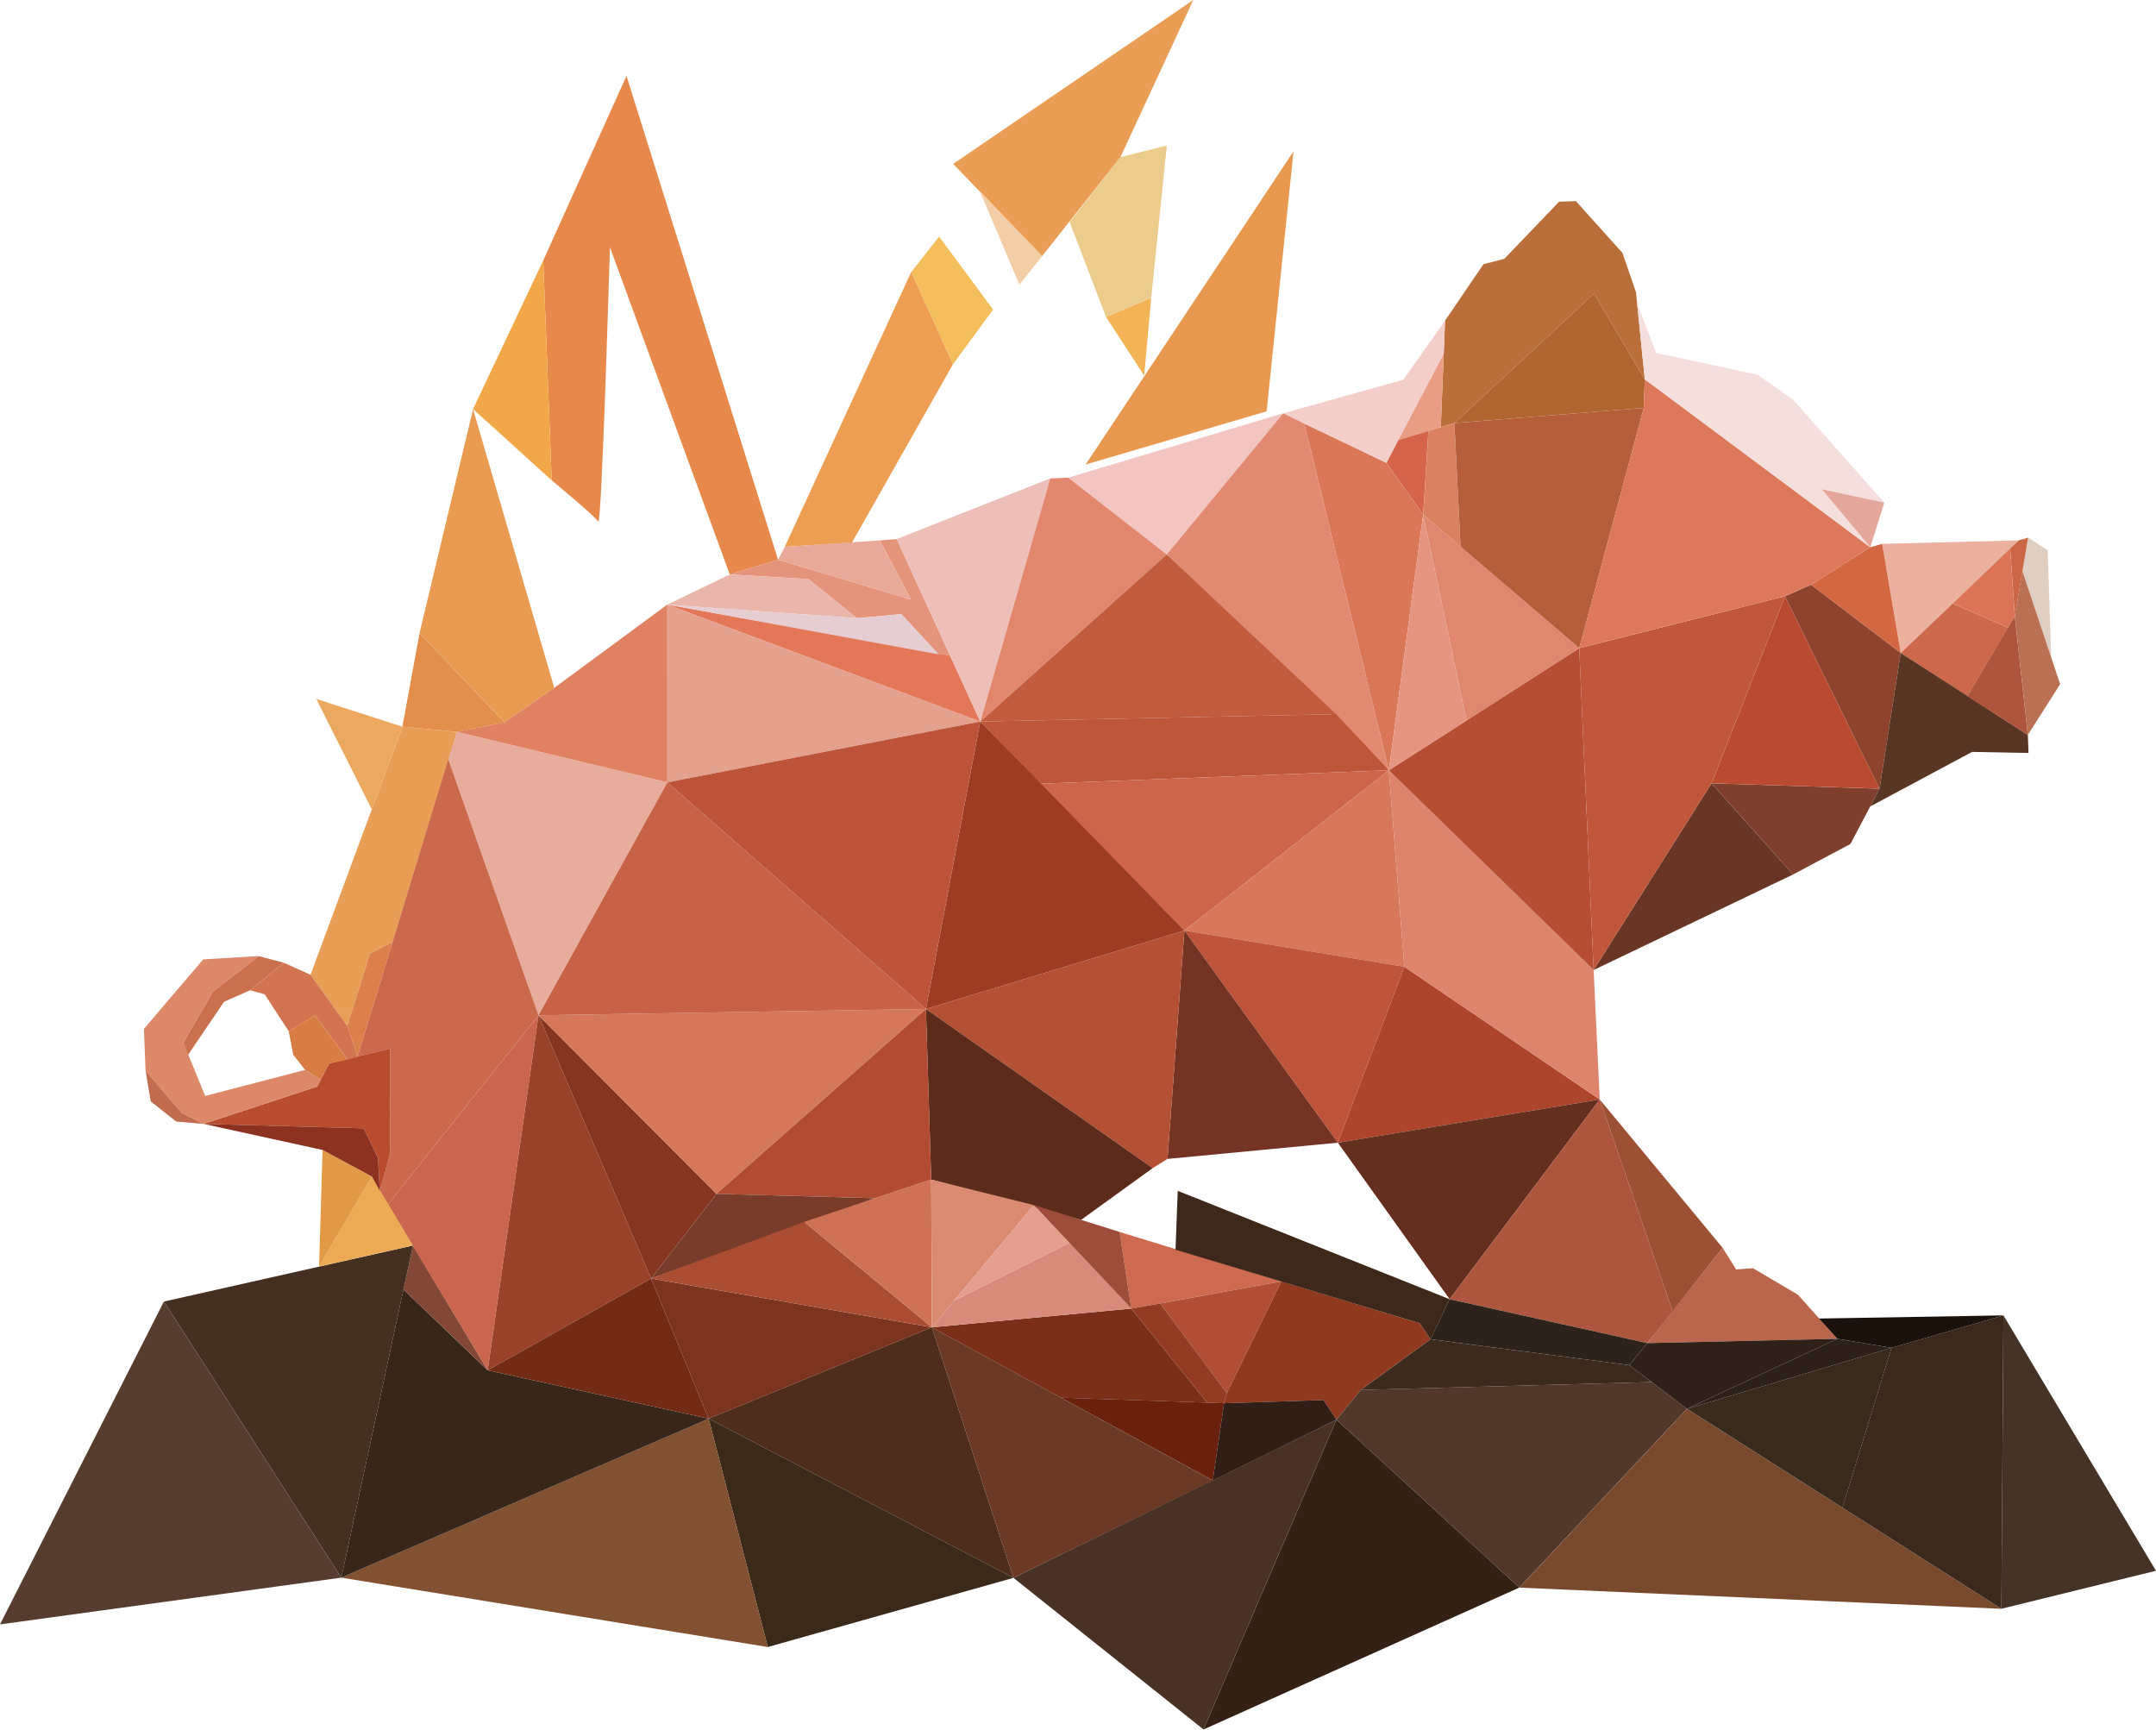
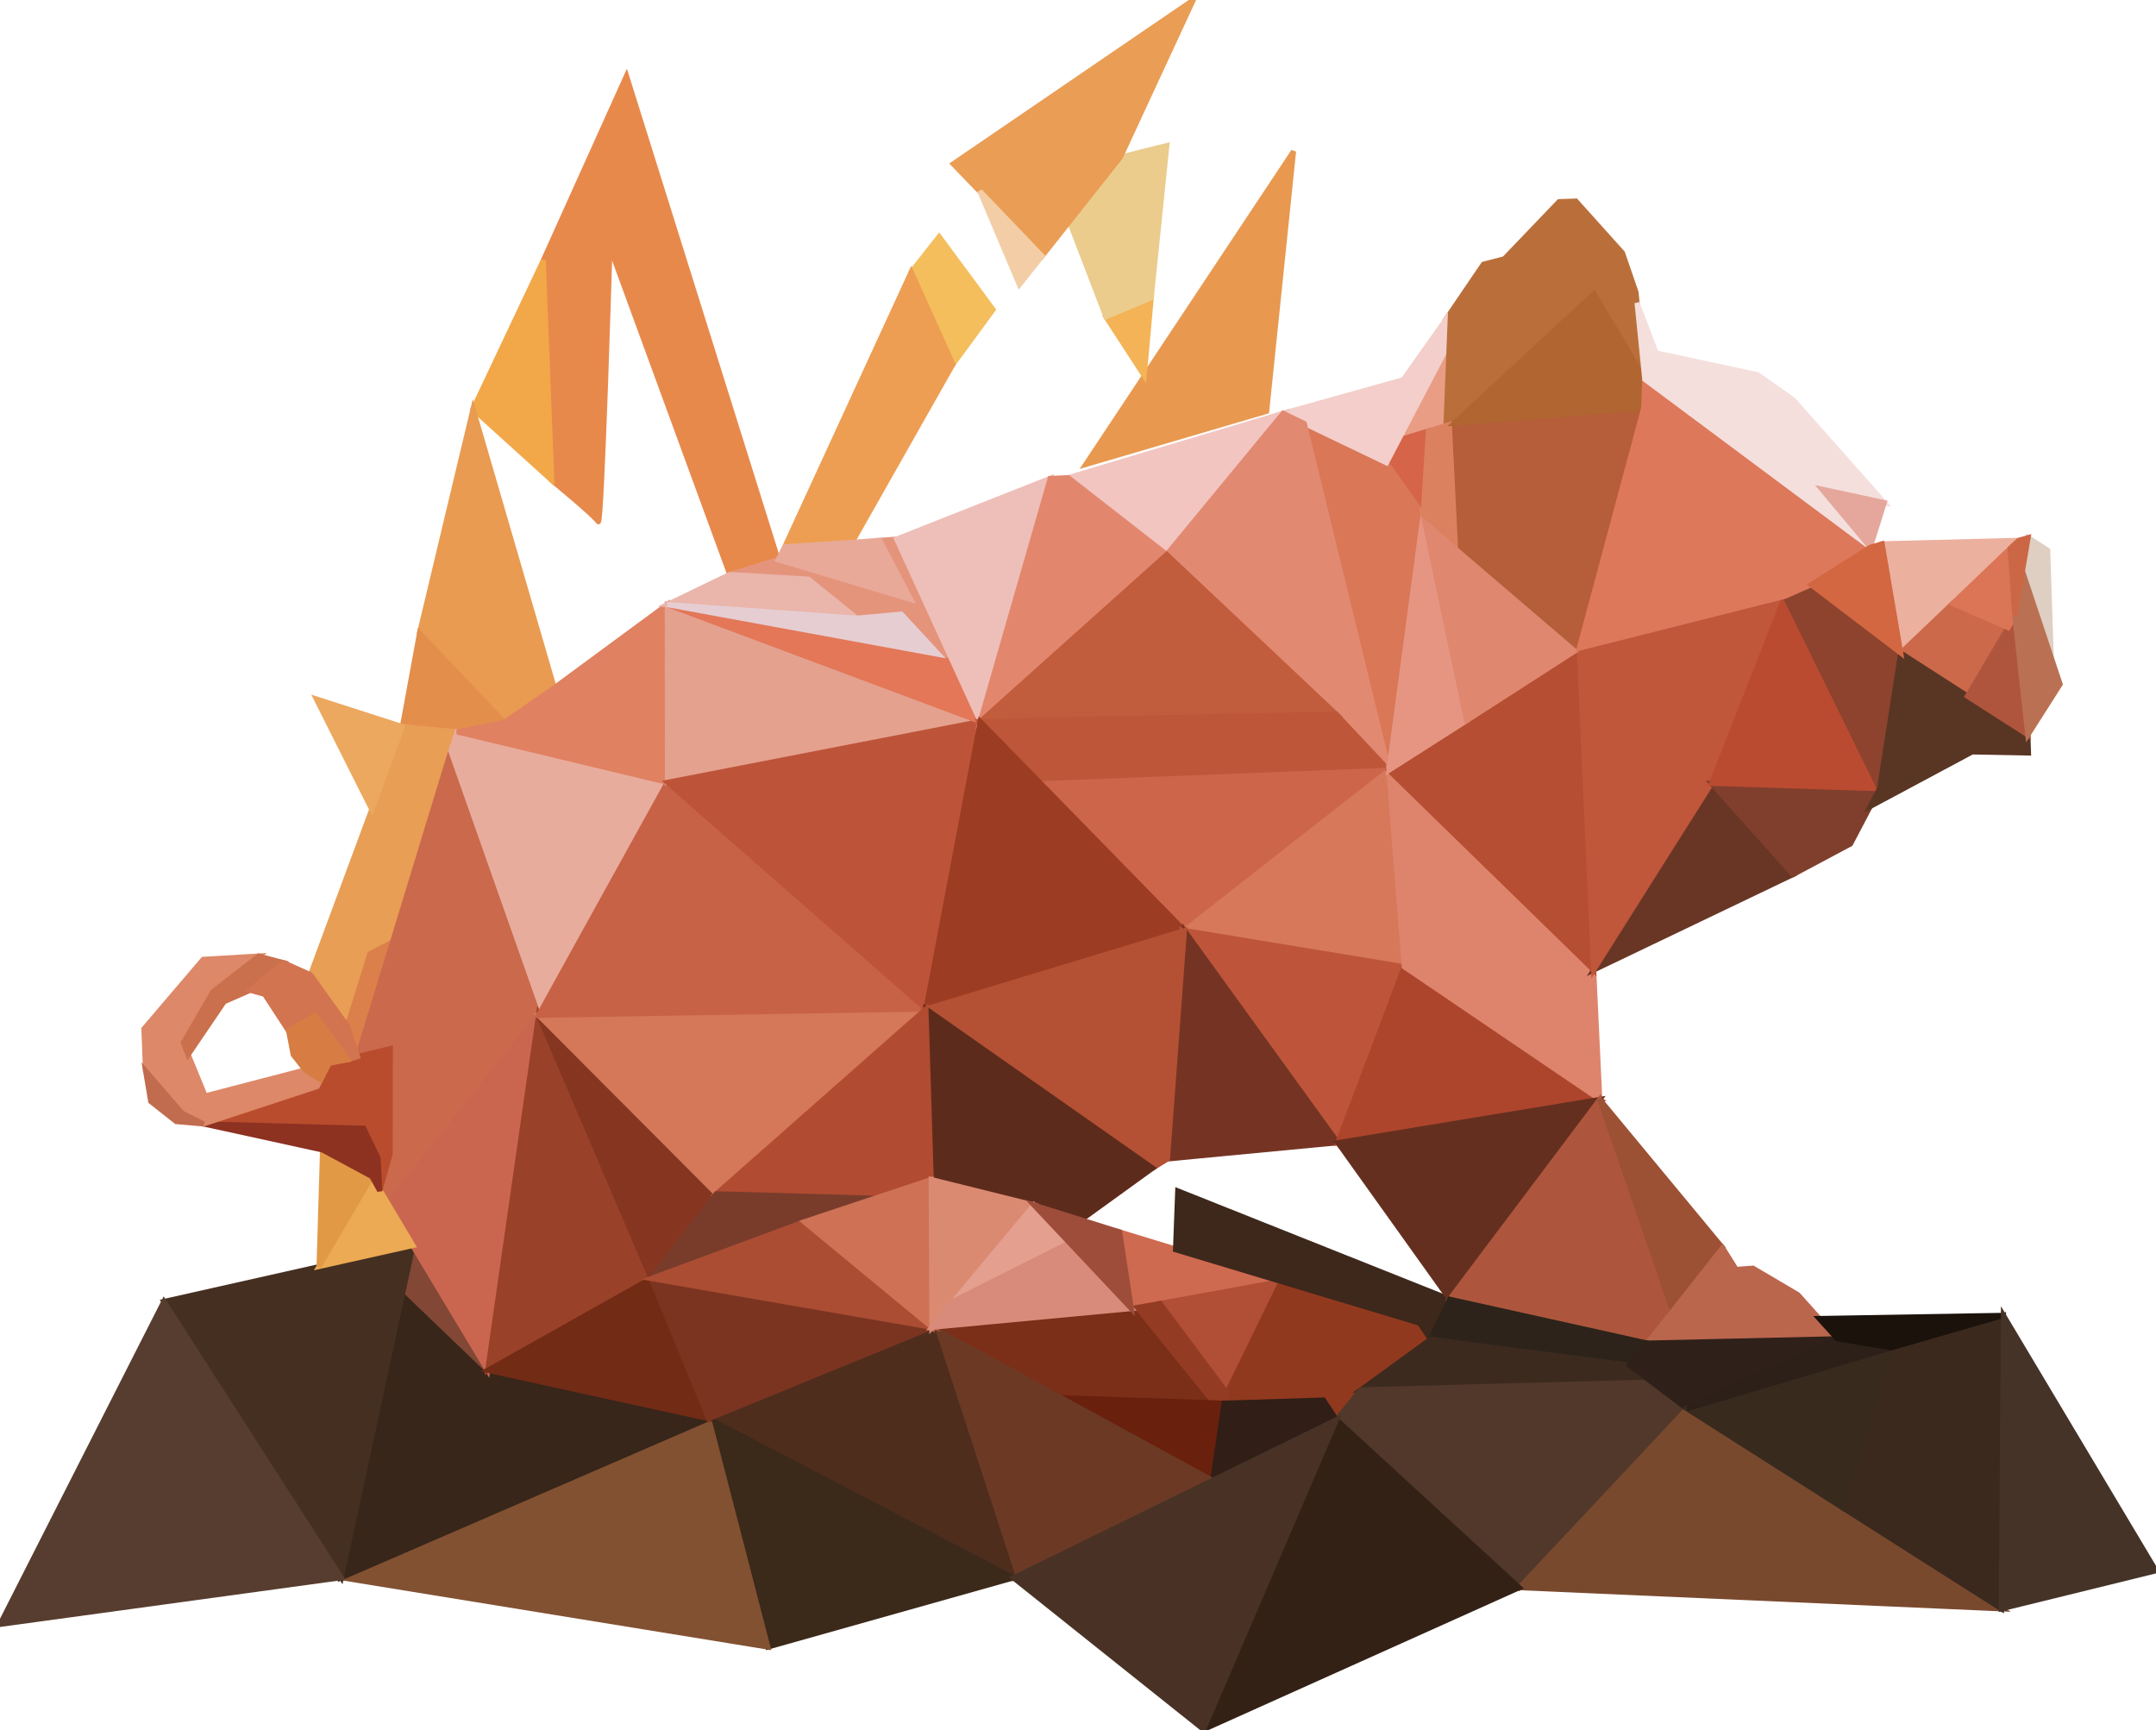
<svg xmlns="http://www.w3.org/2000/svg" id="SPITROAST" width="420.5mm" height="337.31mm" version="1.1" viewBox="0 0 420.5 337.31">
  <g id="traced-polygons" transform="translate(-70.199,-30.895)">
-     <path d="m288.56 271.17 31.539 9.651-29.26 5.293z" fill="#ce6a4f" />
-     <path d="m320.1 280.82-10.613 21.76-13.04-17.467z" fill="#b14e36" />
-     <path d="m320.1 280.82 26.971 8.141 2.128 3.142-13.594 9.876-4.746 5.805-2.537-3.83-19.388 0.619 0.553-1.994z" fill="#91391e" />
-     <path d="m309.49 302.58-0.553 1.994-3.283-0.11-14.81-18.351 5.607-1z" fill="#943b23" />
-     <path d="m290.84 286.11-38.896 3.657 25.168 13.729 28.538 0.965z" fill="#7b2f18" />
-     <path d="m277.12 303.49 28.538 0.965 3.283 0.11-2.194 15.08z" fill="#69200d" />
-     <path d="m306.74 319.65 2.194-15.08 19.388-0.619 2.537 3.83z" fill="#301e17" />
-     <path d="m267.86 338.63 38.879-18.984-54.795-29.884z" fill="#6c3a24" />
-     <path d="m267.86 338.63-59.449-31.057 43.533-17.811z" fill="#4e2d1d" />
-     <path d="m267.86 338.63-47.908 13.488-11.541-44.545z" fill="#3b291a" />
-     <path d="m219.96 352.12-11.541-44.545-71.645 31.018z" fill="#825132" />
-     <path d="m208.41 307.58-71.645 31.018 12.121-56.212 16.432 15.766z" fill="#372619" />
-     <path d="m165.32 298.15-14.583-24.338-1.85 8.572z" fill="#824735" />
-     <path d="m136.77 338.6 13.971-64.785-48.566 10.923z" fill="#452f21" />
-     <path d="m351.21 114.21 0.826-20.772 7.49-11.012 4.074-1.052 10.675-11.142 3.28-0.116 9.089 10.119 2.637 7.666 1.712 16.972-9.89-16.712-27.24 25.247z" fill="#ba6f3a" />
-     <path d="m342.86 116.76 8.349-2.549 0.567-14.359z" fill="#e89d84" />
-     <path d="m340.61 121.16 7.159 10.095 1.024-16.316-5.934 1.82z" fill="#d56448" />
-     <path d="m324.58 113.5 16.03 7.665 7.159 10.095-6.696 49.869z" fill="#d97757" />
-     <path d="m320.46 111.5 20.155 9.662 11.164-21.309 0.259-6.413-8.153 11.523z" fill="#f3ceca" />
-     <path d="m297.75 139.04 22.706-27.537-41.921 12.557z" fill="#f2c5c1" />
-     <path d="m341.08 181.13-16.493-67.629-4.125-1.998-22.706 27.537z" fill="#e28971" />
-     <path d="m470.26 159.1-0.685-20.875-3.824-2.466-1.105 6.505z" fill="#dfcfc2" />
-     <path d="m281.94 121.49 40.546-61.075-5.246 50.704z" fill="#e8994f" />
-     <path d="m293.36 104.16 1.37-15.185-8.828 3.712z" fill="#f4b356" />
-     <path d="m294.73 88.971 3.044-29.689-9.052 2.256-9.896 12.688 7.075 18.456z" fill="#ebcc8d" />
-     <path d="m256.1 62.862 17.35 17.982 15.277-19.306 14.202-30.643z" fill="#ea9d54" />
-     <path d="m269.02 86.419-7.73-18.262 12.157 12.687z" fill="#f3cda6" />
-     <path d="m253.37 77.044 10.52 14.234-7.831 10.674-8.133-18.006z" fill="#f4be5c" />
-     <path d="m223.26 137.54 13.115-0.838 19.68-34.754-8.133-18.006z" fill="#ed9e52" />
-     <path d="m212.53 142.94-23.37-63.824s-1.603 54.651-2.275 53.522c-0.672-1.129-9.085-8.064-9.085-8.064l-1.653-42.864 16.241-36.016 29.564 94.361z" fill="#e8894c" />
-     <path d="m177.8 124.57-1.653-42.864-13.685 28.975z" fill="#f2a848" />
-     <path d="m178.3 165.05-9.729 6.731-16.544-17.412 10.436-43.69z" fill="#e99b51" />
-     <path d="m168.57 171.79-16.544-17.412-3.344 18.247 10.647 1.023z" fill="#e48e4c" />
-     <path d="m148.69 172.62-17.928 48.377 7.191 10.002 4.401-14.099 4.397-2.267 12.585-40.99z" fill="#e89e55" />
-     <path d="m131.89 167.21 10.833 21.57 5.966-16.157z" fill="#eca85f" />
-     <path d="m146.75 214.63-4.397 2.267-4.401 14.099 1.987 5.964z" fill="#db7f4b" />
-     <path d="m159.33 173.64-1.701 5.334 17.603 49.928 25.129-45.43z" fill="#e8ac9d" />
-     <path d="m157.63 178.98 17.603 49.928-29.37 36.889-1.596-2.655 2.014-7.187 0.034-20.549-6.381 1.558z" fill="#ca694c" />
-     <path d="m175.23 228.91-9.912 69.242-19.459-32.352z" fill="#ca664f" />
-     <path d="m165.32 298.15 31.862-17.899-21.951-51.342z" fill="#9a412a" />
-     <path d="m142.72 260.35-10.293 17.557 18.313-4.1z" fill="#ebaa53" />
-     <path d="m132.43 277.91 10.293-17.557-9.609-5.177z" fill="#e19945" />
-     <path d="m144.27 263.14-0.34-6.371-2.791-5.813-31.237-0.86 22.163-7.296 2.328-4.509 11.926-2.889-0.034 20.549z" fill="#b94c2c" />
-     <path d="m144.27 263.14-0.34-6.371-2.791-5.813-31.237-0.86 23.211 5.079 9.609 5.177z" fill="#8d3121" />
-     <path d="m132.06 242.8-22.163 7.296-4.211-2.116-7.099-8.243-0.318-8.174 11.555-13.553 10.83-0.65-8.921 6.916-5.776 9.977 4.257 10.385 19.502-5.071 3.023 1.933z" fill="#dd8868" />
-     <path d="m109.9 250.1-4.211-2.116-7.099-8.243 1.006 5.967 4.972 3.928z" fill="#c16c4f" />
-     <path d="m105.96 234.26 5.776-9.977 8.921-6.916 4.878 1.293-6.541 5.369-5.088 2.239-7.026 10.352z" fill="#cb704d" />
-     <path d="m119 224.03 2.82 0.793 4.699 7.204 5.15-3.106 6.33 8.66 1.941-0.613-1.987-5.964-7.191-10.002-5.221-2.341z" fill="#d37451" />
-     <path d="m126.51 232.02 0.879 4.591 2.327 2.957 3.023 1.933 1.648-3.209 3.604-0.717-6.33-8.66z" fill="#d77d43" />
-     <path d="m175.23 228.91 21.951 51.342 12.752-16.521z" fill="#863620" />
-     <path d="m175.23 228.91 34.703 34.821 40.851-36.051z" fill="#d57759" />
-     <path d="m175.23 228.91 75.554-1.229-50.425-44.201z" fill="#c76246" />
-     <path d="m159.33 173.64 41.031 9.832-9e-3 -34.663-22.051 16.241-9.729 6.731z" fill="#e08161" />
-     <path d="m200.36 183.48 61.022-11.857-61.032-22.806z" fill="#e4a18e" />
-     <path d="m200.36 183.48 50.425 44.201 10.598-56.058z" fill="#bd543a" />
-     <path d="m200.35 148.81 61.032 22.806-5.898-12.887z" fill="#e37758" />
-     <path d="m255.49 158.73-10.404-22.699-3.299 0.256 6.062 11.528-25.891-7.764-9.421 2.885 15.327 0.903 9.45 7.623 8.667-0.792 7.273 7.849z" fill="#e5947c" />
-     <path d="m247.85 147.82-6.062-11.528-18.525 1.255-1.305 2.509z" fill="#e9a998" />
-     <path d="m212.53 142.94-12.179 5.876 36.956 2.65-9.45-7.623z" fill="#eab5aa" />
-     <path d="m253.25 158.52-7.273-7.849-8.667 0.792-36.956-2.65z" fill="#e6cdd2" />
-     <path d="m245.08 136.03 29.941-11.824-13.638 47.41z" fill="#eebfb8" />
-     <path d="m261.39 171.62 36.365-32.584-19.214-14.98-3.512 0.154z" fill="#e2876e" />
-     <path d="m297.75 139.04-36.365 32.584 69.412-1.44z" fill="#c15c3c" />
-     <path d="m330.8 170.18 10.277 10.946-67.959 2.618-11.73-12.123z" fill="#be5639" />
-     <path d="m341.08 181.13-39.872 31.254-28.088-28.636z" fill="#cd654a" />
-     <path d="m261.39 171.62 39.818 40.76-50.415 15.298z" fill="#9c3c22" />
-     <path d="m341.08 181.13 3.018 38.326-42.89-7.072z" fill="#d7785b" />
-     <path d="m344.09 219.45-12.962 34.312-29.928-41.384z" fill="#be553a" />
-     <path d="m331.13 253.76-33.225 3.164 3.296-44.548z" fill="#753423" />
-     <path d="m301.2 212.38-3.296 44.548-2.894 1.789-44.225-31.039z" fill="#b45034" />
-     <path d="m250.79 227.68 1.028 33.269 29.24 7.857 13.957-10.087z" fill="#5d2b1c" />
-     <path d="m250.79 227.68 1.028 33.269-10.932 3.64-30.947-0.858z" fill="#b14b31" />
-     <path d="m240.88 264.59-43.699 15.663 12.752-16.521z" fill="#793c2b" />
-     <path d="m165.32 298.15 43.092 9.428-11.23-27.328z" fill="#722b15" />
-     <path d="m208.41 307.58 43.533-17.811-54.763-9.517z" fill="#7b3420" />
-     <path d="m197.19 280.25 54.763 9.517-24.907-20.572z" fill="#ab4d33" />
-     <path d="m227.04 269.19 24.775-8.247 0.132 28.82z" fill="#ce7154" />
-     <path d="m251.95 289.77 19.89-23.847-20.022-4.973z" fill="#db8a72" />
-     <path d="m271.84 265.92 6.95 7.375-22.563 11.344z" fill="#e49f8f" />
-     <path d="m278.79 273.29 12.056 12.816-38.896 3.657 4.277-5.128z" fill="#d88b7a" />
-     <path d="m271.84 265.92 16.726 5.247 2.28 14.943z" fill="#9e4d3b" />
-     <path d="m299.47 274.63 47.609 14.331 2.128 3.142 3.731-7.817-53.036-21.138z" fill="#3d281b" />
-     <path d="m344.09 219.45 38.121 25.879-51.082 8.433z" fill="#ad452c" />
-     <path d="m382.21 245.33-1.19-25.252-39.949-38.953 3.018 38.326z" fill="#de846c" />
-     <path d="m381.02 220.08 38.891-18.627-15.896-17.785z" fill="#693626" />
-     <path d="m381.02 220.08-2.814-62.769-37.135 23.816z" fill="#b54e32" />
-     <path d="m381.02 220.08 22.994-36.412 14.313-36.475-40.121 10.118z" fill="#c0563a" />
-     <path d="m404.02 183.67 15.896 17.785 11.193-5.967 5.668-10.772z" fill="#803f2c" />
-     <path d="m436.78 184.71-18.445-37.521-14.313 36.475z" fill="#ba4b31" />
-     <path d="m436.78 184.71 4.13-26.463-17.484-13.309-5.091 2.25z" fill="#8d432d" />
-     <path d="m440.91 158.25-3.623-21.286 26.625-0.678z" fill="#ecb09f" />
-     <path d="m440.91 158.25 10.122-9.647 10.833 4.711-7.947 13.366z" fill="#cc694a" />
-     <path d="m440.91 158.25 24.798 15.982 0.122 3.521-10.992-0.211-19.882 10.642 1.825-3.472z" fill="#593524" />
-     <path d="m453.91 166.68 11.79 7.552-2.539-23.184z" fill="#b0553d" />
-     <path d="m461.86 153.31 1.304-2.266-0.92-13.176-11.217 10.731z" fill="#db7556" />
-     <path d="m465.7 174.23 6.303-9.897-7.361-22.074-1.481 8.787z" fill="#ba7153" />
-     <path d="m463.17 151.05 2.586-15.292-1.843 0.53-1.663 1.586z" fill="#cc6745" />
-     <path d="m347.77 131.26 8.461 40.201-15.157 9.668z" fill="#e69583" />
-     <path d="m356.23 171.46 21.978-14.148-30.439-26.053z" fill="#df886f" />
-     <path d="m347.77 131.26 7.291 6.25-1.198-24.098-5.068 1.533z" fill="#dc8160" />
-     <path d="m378.21 157.31-23.148-19.804-1.198-24.098 36.93-2.959z" fill="#b65d39" />
-     <path d="m390.99 104.87-0.2 5.576-36.93 2.959 27.24-25.247z" fill="#b16531" />
-     <path d="m390.99 104.87 43.982 32.756-11.553 7.313-5.091 2.25-40.121 10.118 12.583-46.861z" fill="#dd785b" />
-     <path d="m389.49 89.973 3.721 9.757 19.76 4.242 6.947 4.878 17.784 20.067-12.203-2.626 9.478 11.338-43.982-32.756z" fill="#f4dfdc" />
-     <path d="m437.7 128.92-2.725 8.712-9.478-11.338z" fill="#e5a79c" />
-     <path d="m434.98 137.63 2.308-0.664 3.623 21.286-17.484-13.309z" fill="#d26741" />
-     <path d="m331.13 253.76 51.082-8.433-29.281 38.951z" fill="#652f1f" />
-     <path d="m352.93 284.28 38.558 8.564 4.947-6.166-14.224-41.349z" fill="#ae563d" />
-     <path d="m382.21 245.33 14.224 41.349 9.735-12.421z" fill="#9d5134" />
-     <path d="m406.17 274.26-14.682 18.588 37.058-0.841-7.687-8.599-8.769-5.171-3.278 0.241z" fill="#ba664d" />
-     <path d="m102.17 284.73 34.595 53.862-66.566 9.114z" fill="#573d2f" />
-     <path d="m349.2 292.1 38.766 5.037 3.523-4.29-38.558-8.564z" fill="#2d231a" />
-     <path d="m387.97 297.14 4.365 3.307-56.725 1.533 13.594-9.876z" fill="#3d2a1e" />
-     <path d="m392.33 300.44-56.725 1.533-4.746 5.805 35.659 32.753 32.7-34.875z" fill="#51382b" />
-     <path d="m399.22 305.66-11.253-8.523 3.523-4.29 37.058-0.841z" fill="#2f201a" />
-     <path d="m399.22 305.66 61.324 39.006-94.024-4.13z" fill="#79492e" />
-     <path d="m460.54 344.66 0.406-57.221-21.838 6.324-9.576 31.175z" fill="#3b291e" />
-     <path d="m429.54 324.94 9.576-31.175-39.892 11.891z" fill="#392a1e" />
-     <path d="m399.22 305.66 29.328-13.654 10.564 1.763z" fill="#2c2019" />
-     <path d="m428.55 292 10.564 1.763 21.838-6.324-35.978 0.614z" fill="#1b120c" />
-     <path d="m330.86 307.78 35.659 32.753-61.591 27.671z" fill="#332116" />
-     <path d="m304.93 368.2-37.066-29.57 62.998-30.854z" fill="#493225" />
-     <path d="m460.54 344.66 30.154-7.413-29.748-49.808z" fill="#453328" />
+     <path d="m288.56 271.17 31.539 9.651-29.26 5.293z" fill="#ce6a4f" stroke="#ce6a4f" />
+     <path d="m320.1 280.82-10.613 21.76-13.04-17.467z" fill="#b14e36" stroke="#b14e36" />
+     <path d="m320.1 280.82 26.971 8.141 2.128 3.142-13.594 9.876-4.746 5.805-2.537-3.83-19.388 0.619 0.553-1.994z" fill="#91391e" stroke="#91391e" />
+     <path d="m309.49 302.58-0.553 1.994-3.283-0.11-14.81-18.351 5.607-1z" fill="#943b23" stroke="#943b23" />
+     <path d="m290.84 286.11-38.896 3.657 25.168 13.729 28.538 0.965z" fill="#7b2f18" stroke="#7b2f18" />
+     <path d="m277.12 303.49 28.538 0.965 3.283 0.11-2.194 15.08z" fill="#69200d" stroke="#69200d" />
+     <path d="m306.74 319.65 2.194-15.08 19.388-0.619 2.537 3.83z" fill="#301e17" stroke="#301e17" />
+     <path d="m267.86 338.63 38.879-18.984-54.795-29.884z" fill="#6c3a24" stroke="#6c3a24" />
+     <path d="m267.86 338.63-59.449-31.057 43.533-17.811z" fill="#4e2d1d" stroke="#4e2d1d" />
+     <path d="m267.86 338.63-47.908 13.488-11.541-44.545z" fill="#3b291a" stroke="#3b291a" />
+     <path d="m219.96 352.12-11.541-44.545-71.645 31.018z" fill="#825132" stroke="#825132" />
+     <path d="m208.41 307.58-71.645 31.018 12.121-56.212 16.432 15.766z" fill="#372619" stroke="#372619" />
+     <path d="m165.32 298.15-14.583-24.338-1.85 8.572z" fill="#824735" stroke="#824735" />
+     <path d="m136.77 338.6 13.971-64.785-48.566 10.923z" fill="#452f21" stroke="#452f21" />
+     <path d="m351.21 114.21 0.826-20.772 7.49-11.012 4.074-1.052 10.675-11.142 3.28-0.116 9.089 10.119 2.637 7.666 1.712 16.972-9.89-16.712-27.24 25.247z" fill="#ba6f3a" stroke="#ba6f3a" />
+     <path d="m342.86 116.76 8.349-2.549 0.567-14.359z" fill="#e89d84" stroke="#e89d84" />
+     <path d="m340.61 121.16 7.159 10.095 1.024-16.316-5.934 1.82z" fill="#d56448" stroke="#d56448" />
+     <path d="m324.58 113.5 16.03 7.665 7.159 10.095-6.696 49.869z" fill="#d97757" stroke="#d97757" />
+     <path d="m320.46 111.5 20.155 9.662 11.164-21.309 0.259-6.413-8.153 11.523z" fill="#f3ceca" stroke="#f3ceca" />
+     <path d="m297.75 139.04 22.706-27.537-41.921 12.557z" fill="#f2c5c1" stroke="#f2c5c1" />
+     <path d="m341.08 181.13-16.493-67.629-4.125-1.998-22.706 27.537z" fill="#e28971" stroke="#e28971" />
+     <path d="m470.26 159.1-0.685-20.875-3.824-2.466-1.105 6.505z" fill="#dfcfc2" stroke="#dfcfc2" />
+     <path d="m281.94 121.49 40.546-61.075-5.246 50.704z" fill="#e8994f" stroke="#e8994f" />
+     <path d="m293.36 104.16 1.37-15.185-8.828 3.712z" fill="#f4b356" stroke="#f4b356" />
+     <path d="m294.73 88.971 3.044-29.689-9.052 2.256-9.896 12.688 7.075 18.456z" fill="#ebcc8d" stroke="#ebcc8d" />
+     <path d="m256.1 62.862 17.35 17.982 15.277-19.306 14.202-30.643z" fill="#ea9d54" stroke="#ea9d54" />
+     <path d="m269.02 86.419-7.73-18.262 12.157 12.687z" fill="#f3cda6" stroke="#f3cda6" />
+     <path d="m253.37 77.044 10.52 14.234-7.831 10.674-8.133-18.006z" fill="#f4be5c" stroke="#f4be5c" />
+     <path d="m223.26 137.54 13.115-0.838 19.68-34.754-8.133-18.006z" fill="#ed9e52" stroke="#ed9e52" />
+     <path d="m212.53 142.94-23.37-63.824s-1.603 54.651-2.275 53.522c-0.672-1.129-9.085-8.064-9.085-8.064l-1.653-42.864 16.241-36.016 29.564 94.361z" fill="#e8894c" stroke="#e8894c" />
+     <path d="m177.8 124.57-1.653-42.864-13.685 28.975z" fill="#f2a848" stroke="#f2a848" />
+     <path d="m178.3 165.05-9.729 6.731-16.544-17.412 10.436-43.69z" fill="#e99b51" stroke="#e99b51" />
+     <path d="m168.57 171.79-16.544-17.412-3.344 18.247 10.647 1.023z" fill="#e48e4c" stroke="#e48e4c" />
+     <path d="m148.69 172.62-17.928 48.377 7.191 10.002 4.401-14.099 4.397-2.267 12.585-40.99z" fill="#e89e55" stroke="#e89e55" />
+     <path d="m131.89 167.21 10.833 21.57 5.966-16.157z" fill="#eca85f" stroke="#eca85f" />
+     <path d="m146.75 214.63-4.397 2.267-4.401 14.099 1.987 5.964z" fill="#db7f4b" stroke="#db7f4b" />
+     <path d="m159.33 173.64-1.701 5.334 17.603 49.928 25.129-45.43z" fill="#e8ac9d" stroke="#e8ac9d" />
+     <path d="m157.63 178.98 17.603 49.928-29.37 36.889-1.596-2.655 2.014-7.187 0.034-20.549-6.381 1.558z" fill="#ca694c" stroke="#ca694c" />
+     <path d="m175.23 228.91-9.912 69.242-19.459-32.352z" fill="#ca664f" stroke="#ca664f" />
+     <path d="m165.32 298.15 31.862-17.899-21.951-51.342z" fill="#9a412a" stroke="#9a412a" />
+     <path d="m142.72 260.35-10.293 17.557 18.313-4.1z" fill="#ebaa53" stroke="#ebaa53" />
+     <path d="m132.43 277.91 10.293-17.557-9.609-5.177z" fill="#e19945" stroke="#e19945" />
+     <path d="m144.27 263.14-0.34-6.371-2.791-5.813-31.237-0.86 22.163-7.296 2.328-4.509 11.926-2.889-0.034 20.549z" fill="#b94c2c" stroke="#b94c2c" />
+     <path d="m144.27 263.14-0.34-6.371-2.791-5.813-31.237-0.86 23.211 5.079 9.609 5.177z" fill="#8d3121" stroke="#8d3121" />
+     <path d="m132.06 242.8-22.163 7.296-4.211-2.116-7.099-8.243-0.318-8.174 11.555-13.553 10.83-0.65-8.921 6.916-5.776 9.977 4.257 10.385 19.502-5.071 3.023 1.933z" fill="#dd8868" stroke="#dd8868" />
+     <path d="m109.9 250.1-4.211-2.116-7.099-8.243 1.006 5.967 4.972 3.928z" fill="#c16c4f" stroke="#c16c4f" />
+     <path d="m105.96 234.26 5.776-9.977 8.921-6.916 4.878 1.293-6.541 5.369-5.088 2.239-7.026 10.352z" fill="#cb704d" stroke="#cb704d" />
+     <path d="m119 224.03 2.82 0.793 4.699 7.204 5.15-3.106 6.33 8.66 1.941-0.613-1.987-5.964-7.191-10.002-5.221-2.341z" fill="#d37451" stroke="#d37451" />
+     <path d="m126.51 232.02 0.879 4.591 2.327 2.957 3.023 1.933 1.648-3.209 3.604-0.717-6.33-8.66z" fill="#d77d43" stroke="#d77d43" />
+     <path d="m175.23 228.91 21.951 51.342 12.752-16.521z" fill="#863620" stroke="#863620" />
+     <path d="m175.23 228.91 34.703 34.821 40.851-36.051z" fill="#d57759" stroke="#d57759" />
+     <path d="m175.23 228.91 75.554-1.229-50.425-44.201z" fill="#c76246" stroke="#c76246" />
+     <path d="m159.33 173.64 41.031 9.832-9e-3 -34.663-22.051 16.241-9.729 6.731z" fill="#e08161" stroke="#e08161" />
+     <path d="m200.36 183.48 61.022-11.857-61.032-22.806z" fill="#e4a18e" stroke="#e4a18e" />
+     <path d="m200.36 183.48 50.425 44.201 10.598-56.058z" fill="#bd543a" stroke="#bd543a" />
+     <path d="m200.35 148.81 61.032 22.806-5.898-12.887z" fill="#e37758" stroke="#e37758" />
+     <path d="m255.49 158.73-10.404-22.699-3.299 0.256 6.062 11.528-25.891-7.764-9.421 2.885 15.327 0.903 9.45 7.623 8.667-0.792 7.273 7.849z" fill="#e5947c" stroke="#e5947c" />
+     <path d="m247.85 147.82-6.062-11.528-18.525 1.255-1.305 2.509z" fill="#e9a998" stroke="#e9a998" />
+     <path d="m212.53 142.94-12.179 5.876 36.956 2.65-9.45-7.623z" fill="#eab5aa" stroke="#eab5aa" />
+     <path d="m253.25 158.52-7.273-7.849-8.667 0.792-36.956-2.65z" fill="#e6cdd2" stroke="#e6cdd2" />
+     <path d="m245.08 136.03 29.941-11.824-13.638 47.41z" fill="#eebfb8" stroke="#eebfb8" />
+     <path d="m261.39 171.62 36.365-32.584-19.214-14.98-3.512 0.154z" fill="#e2876e" stroke="#e2876e" />
+     <path d="m297.75 139.04-36.365 32.584 69.412-1.44z" fill="#c15c3c" stroke="#c15c3c" />
+     <path d="m330.8 170.18 10.277 10.946-67.959 2.618-11.73-12.123z" fill="#be5639" stroke="#be5639" />
+     <path d="m341.08 181.13-39.872 31.254-28.088-28.636z" fill="#cd654a" stroke="#cd654a" />
+     <path d="m261.39 171.62 39.818 40.76-50.415 15.298z" fill="#9c3c22" stroke="#9c3c22" />
+     <path d="m341.08 181.13 3.018 38.326-42.89-7.072z" fill="#d7785b" stroke="#d7785b" />
+     <path d="m344.09 219.45-12.962 34.312-29.928-41.384z" fill="#be553a" stroke="#be553a" />
+     <path d="m331.13 253.76-33.225 3.164 3.296-44.548z" fill="#753423" stroke="#753423" />
+     <path d="m301.2 212.38-3.296 44.548-2.894 1.789-44.225-31.039z" fill="#b45034" stroke="#b45034" />
+     <path d="m250.79 227.68 1.028 33.269 29.24 7.857 13.957-10.087z" fill="#5d2b1c" stroke="#5d2b1c" />
+     <path d="m250.79 227.68 1.028 33.269-10.932 3.64-30.947-0.858z" fill="#b14b31" stroke="#b14b31" />
+     <path d="m240.88 264.59-43.699 15.663 12.752-16.521z" fill="#793c2b" stroke="#793c2b" />
+     <path d="m165.32 298.15 43.092 9.428-11.23-27.328z" fill="#722b15" stroke="#722b15" />
+     <path d="m208.41 307.58 43.533-17.811-54.763-9.517z" fill="#7b3420" stroke="#7b3420" />
+     <path d="m197.19 280.25 54.763 9.517-24.907-20.572z" fill="#ab4d33" stroke="#ab4d33" />
+     <path d="m227.04 269.19 24.775-8.247 0.132 28.82z" fill="#ce7154" stroke="#ce7154" />
+     <path d="m251.95 289.77 19.89-23.847-20.022-4.973z" fill="#db8a72" stroke="#db8a72" />
+     <path d="m271.84 265.92 6.95 7.375-22.563 11.344z" fill="#e49f8f" stroke="#e49f8f" />
+     <path d="m278.79 273.29 12.056 12.816-38.896 3.657 4.277-5.128z" fill="#d88b7a" stroke="#d88b7a" />
+     <path d="m271.84 265.92 16.726 5.247 2.28 14.943z" fill="#9e4d3b" stroke="#9e4d3b" />
+     <path d="m299.47 274.63 47.609 14.331 2.128 3.142 3.731-7.817-53.036-21.138z" fill="#3d281b" stroke="#3d281b" />
+     <path d="m344.09 219.45 38.121 25.879-51.082 8.433z" fill="#ad452c" stroke="#ad452c" />
+     <path d="m382.21 245.33-1.19-25.252-39.949-38.953 3.018 38.326z" fill="#de846c" stroke="#de846c" />
+     <path d="m381.02 220.08 38.891-18.627-15.896-17.785z" fill="#693626" stroke="#693626" />
+     <path d="m381.02 220.08-2.814-62.769-37.135 23.816z" fill="#b54e32" stroke="#b54e32" />
+     <path d="m381.02 220.08 22.994-36.412 14.313-36.475-40.121 10.118z" fill="#c0563a" stroke="#c0563a" />
+     <path d="m404.02 183.67 15.896 17.785 11.193-5.967 5.668-10.772z" fill="#803f2c" stroke="#803f2c" />
+     <path d="m436.78 184.71-18.445-37.521-14.313 36.475z" fill="#ba4b31" stroke="#ba4b31" />
+     <path d="m436.78 184.71 4.13-26.463-17.484-13.309-5.091 2.25z" fill="#8d432d" stroke="#8d432d" />
+     <path d="m440.91 158.25-3.623-21.286 26.625-0.678z" fill="#ecb09f" stroke="#ecb09f" />
+     <path d="m440.91 158.25 10.122-9.647 10.833 4.711-7.947 13.366z" fill="#cc694a" stroke="#cc694a" />
+     <path d="m440.91 158.25 24.798 15.982 0.122 3.521-10.992-0.211-19.882 10.642 1.825-3.472z" fill="#593524" stroke="#593524" />
+     <path d="m453.91 166.68 11.79 7.552-2.539-23.184z" fill="#b0553d" stroke="#b0553d" />
+     <path d="m461.86 153.31 1.304-2.266-0.92-13.176-11.217 10.731z" fill="#db7556" stroke="#db7556" />
+     <path d="m465.7 174.23 6.303-9.897-7.361-22.074-1.481 8.787z" fill="#ba7153" stroke="#ba7153" />
+     <path d="m463.17 151.05 2.586-15.292-1.843 0.53-1.663 1.586z" fill="#cc6745" stroke="#cc6745" />
+     <path d="m347.77 131.26 8.461 40.201-15.157 9.668z" fill="#e69583" stroke="#e69583" />
+     <path d="m356.23 171.46 21.978-14.148-30.439-26.053z" fill="#df886f" stroke="#df886f" />
+     <path d="m347.77 131.26 7.291 6.25-1.198-24.098-5.068 1.533z" fill="#dc8160" stroke="#dc8160" />
+     <path d="m378.21 157.31-23.148-19.804-1.198-24.098 36.93-2.959z" fill="#b65d39" stroke="#b65d39" />
+     <path d="m390.99 104.87-0.2 5.576-36.93 2.959 27.24-25.247z" fill="#b16531" stroke="#b16531" />
+     <path d="m390.99 104.87 43.982 32.756-11.553 7.313-5.091 2.25-40.121 10.118 12.583-46.861z" fill="#dd785b" stroke="#dd785b" />
+     <path d="m389.49 89.973 3.721 9.757 19.76 4.242 6.947 4.878 17.784 20.067-12.203-2.626 9.478 11.338-43.982-32.756z" fill="#f4dfdc" stroke="#f4dfdc" />
+     <path d="m437.7 128.92-2.725 8.712-9.478-11.338z" fill="#e5a79c" stroke="#e5a79c" />
+     <path d="m434.98 137.63 2.308-0.664 3.623 21.286-17.484-13.309z" fill="#d26741" stroke="#d26741" />
+     <path d="m331.13 253.76 51.082-8.433-29.281 38.951z" fill="#652f1f" stroke="#652f1f" />
+     <path d="m352.93 284.28 38.558 8.564 4.947-6.166-14.224-41.349z" fill="#ae563d" stroke="#ae563d" />
+     <path d="m382.21 245.33 14.224 41.349 9.735-12.421z" fill="#9d5134" stroke="#9d5134" />
+     <path d="m406.17 274.26-14.682 18.588 37.058-0.841-7.687-8.599-8.769-5.171-3.278 0.241z" fill="#ba664d" stroke="#ba664d" />
+     <path d="m102.17 284.73 34.595 53.862-66.566 9.114z" fill="#573d2f" stroke="#573d2f" />
+     <path d="m349.2 292.1 38.766 5.037 3.523-4.29-38.558-8.564z" fill="#2d231a" stroke="#2d231a" />
+     <path d="m387.97 297.14 4.365 3.307-56.725 1.533 13.594-9.876z" fill="#3d2a1e" stroke="#3d2a1e" />
+     <path d="m392.33 300.44-56.725 1.533-4.746 5.805 35.659 32.753 32.7-34.875z" fill="#51382b" stroke="#51382b" />
+     <path d="m399.22 305.66-11.253-8.523 3.523-4.29 37.058-0.841z" fill="#2f201a" stroke="#2f201a" />
+     <path d="m399.22 305.66 61.324 39.006-94.024-4.13z" fill="#79492e" stroke="#79492e" />
+     <path d="m460.54 344.66 0.406-57.221-21.838 6.324-9.576 31.175z" fill="#3b291e" stroke="#3b291e" />
+     <path d="m429.54 324.94 9.576-31.175-39.892 11.891z" fill="#392a1e" stroke="#392a1e" />
+     <path d="m399.22 305.66 29.328-13.654 10.564 1.763z" fill="#2c2019" stroke="#2c2019" />
+     <path d="m428.55 292 10.564 1.763 21.838-6.324-35.978 0.614z" fill="#1b120c" stroke="#1b120c" />
+     <path d="m330.86 307.78 35.659 32.753-61.591 27.671z" fill="#332116" stroke="#332116" />
+     <path d="m304.93 368.2-37.066-29.57 62.998-30.854z" fill="#493225" stroke="#493225" />
+     <path d="m460.54 344.66 30.154-7.413-29.748-49.808z" fill="#453328" stroke="#453328" />
  </g>
</svg>
